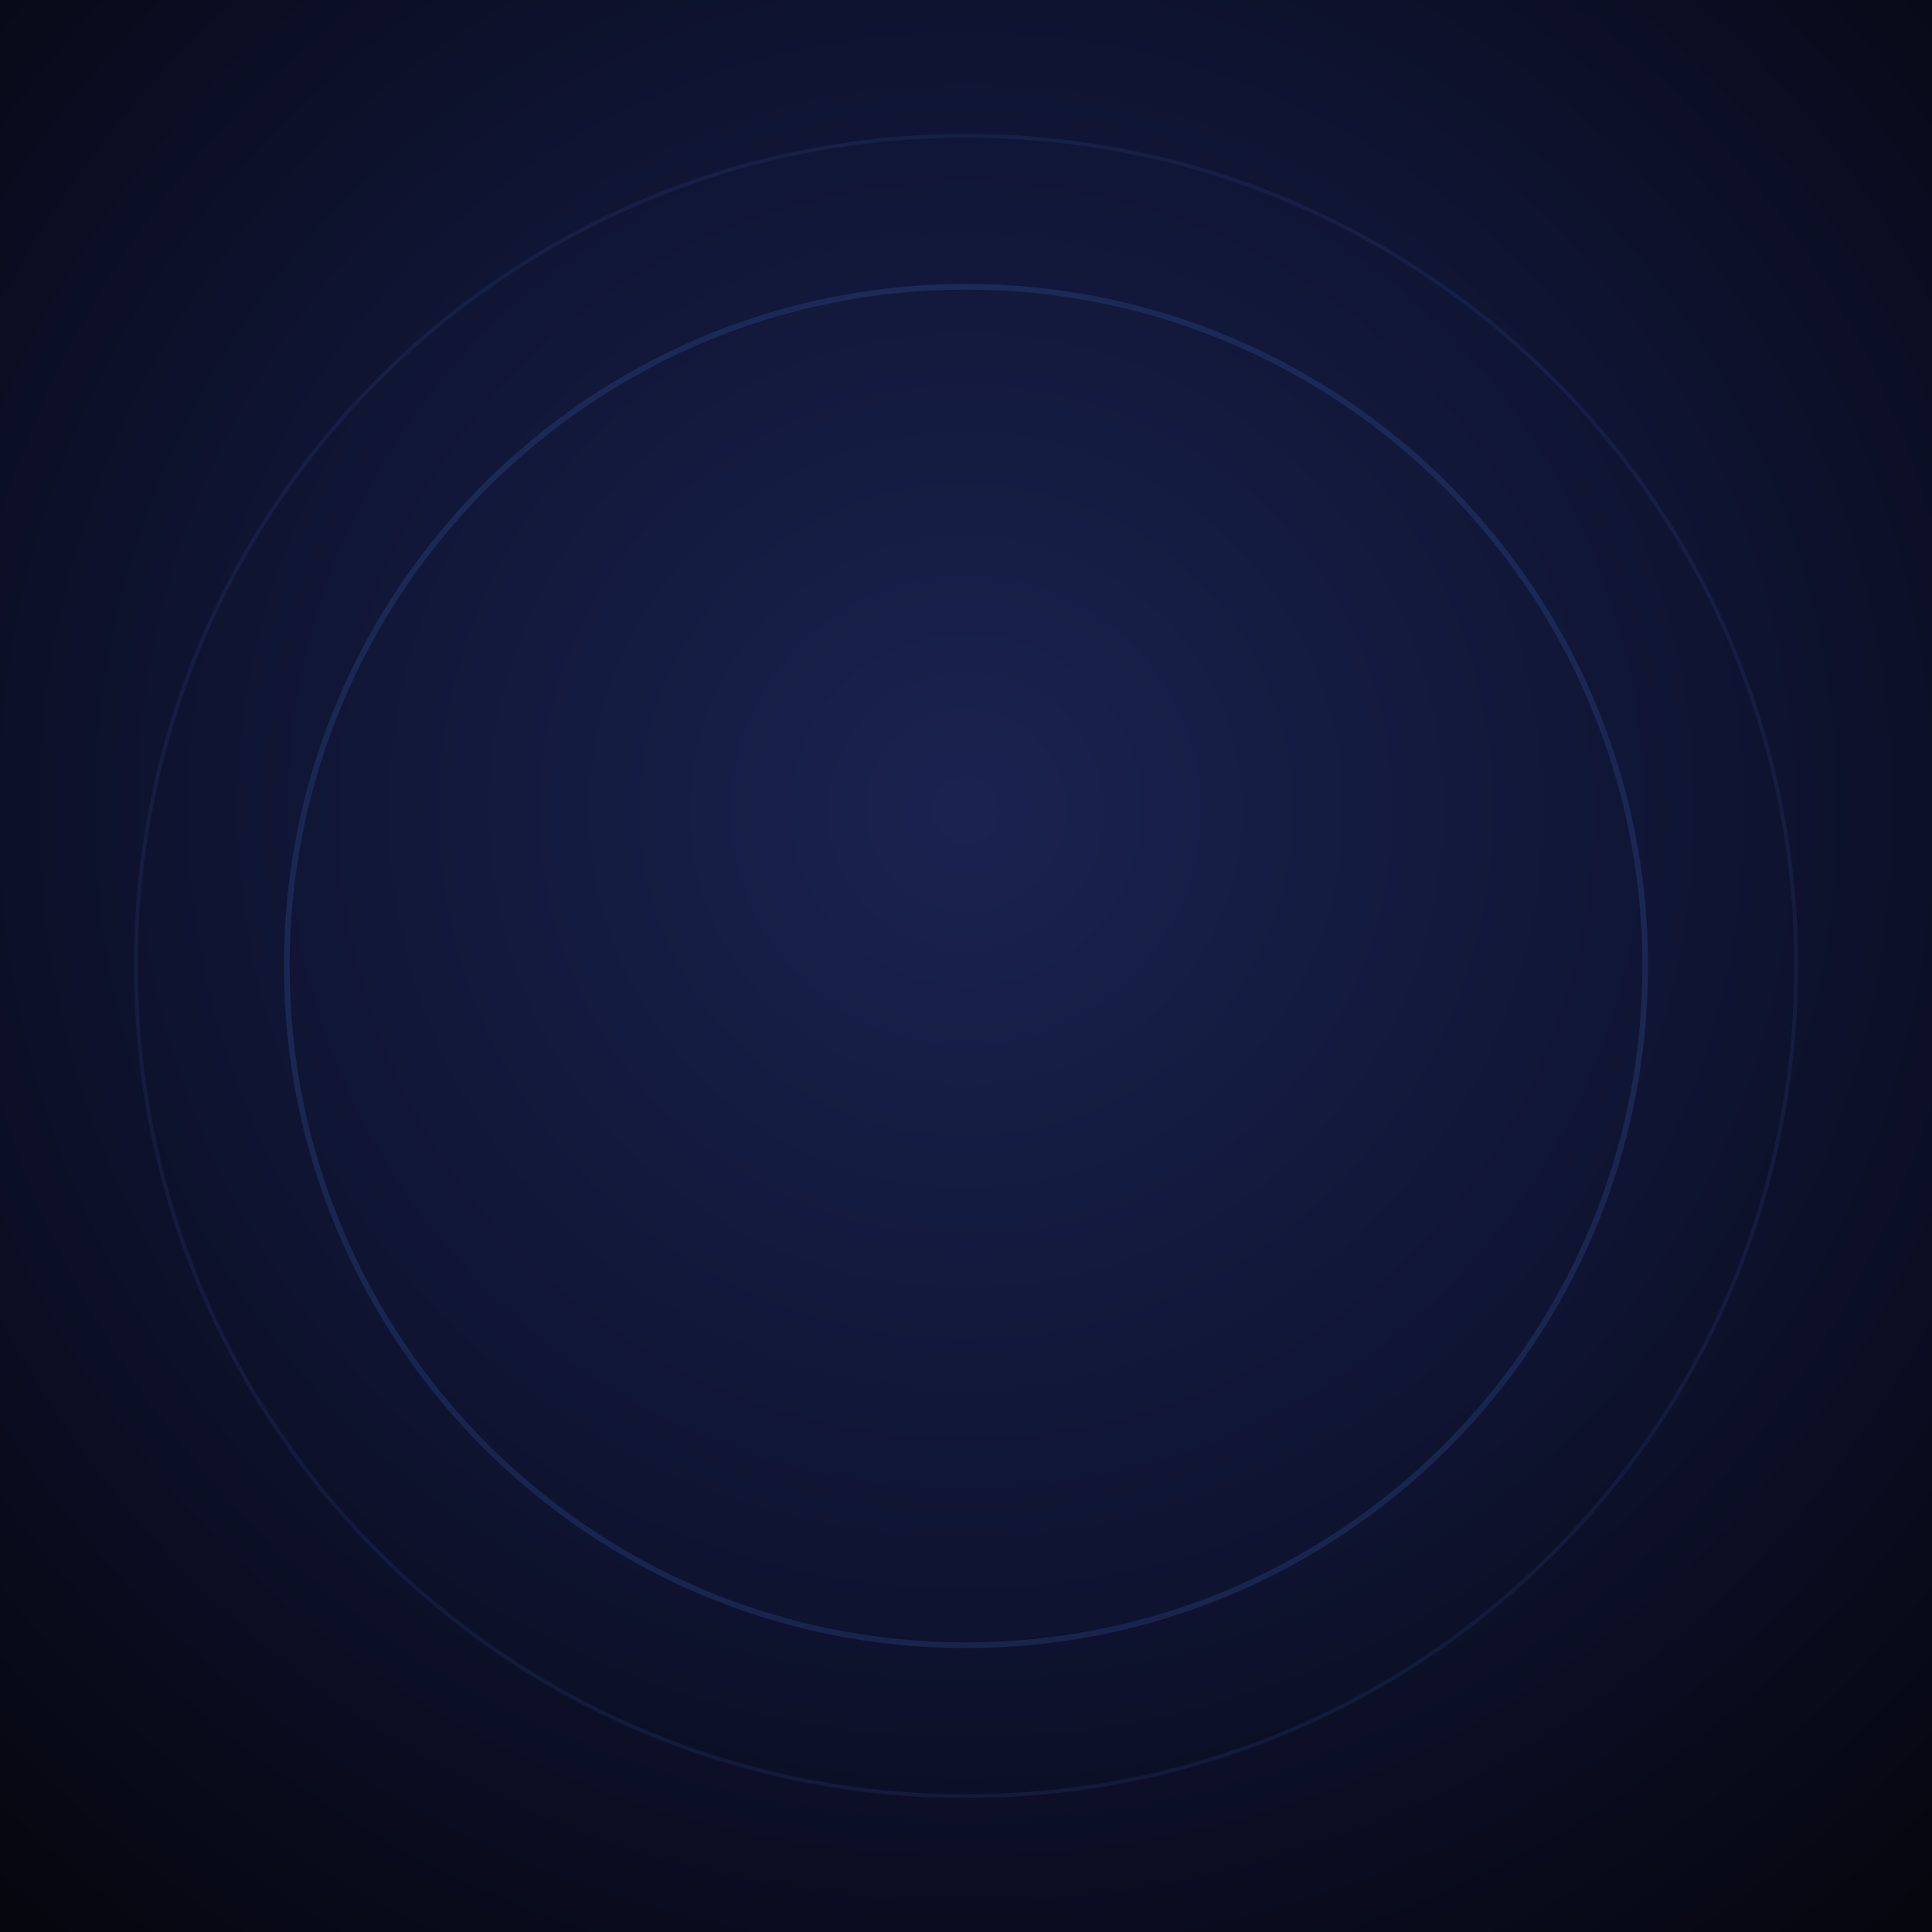
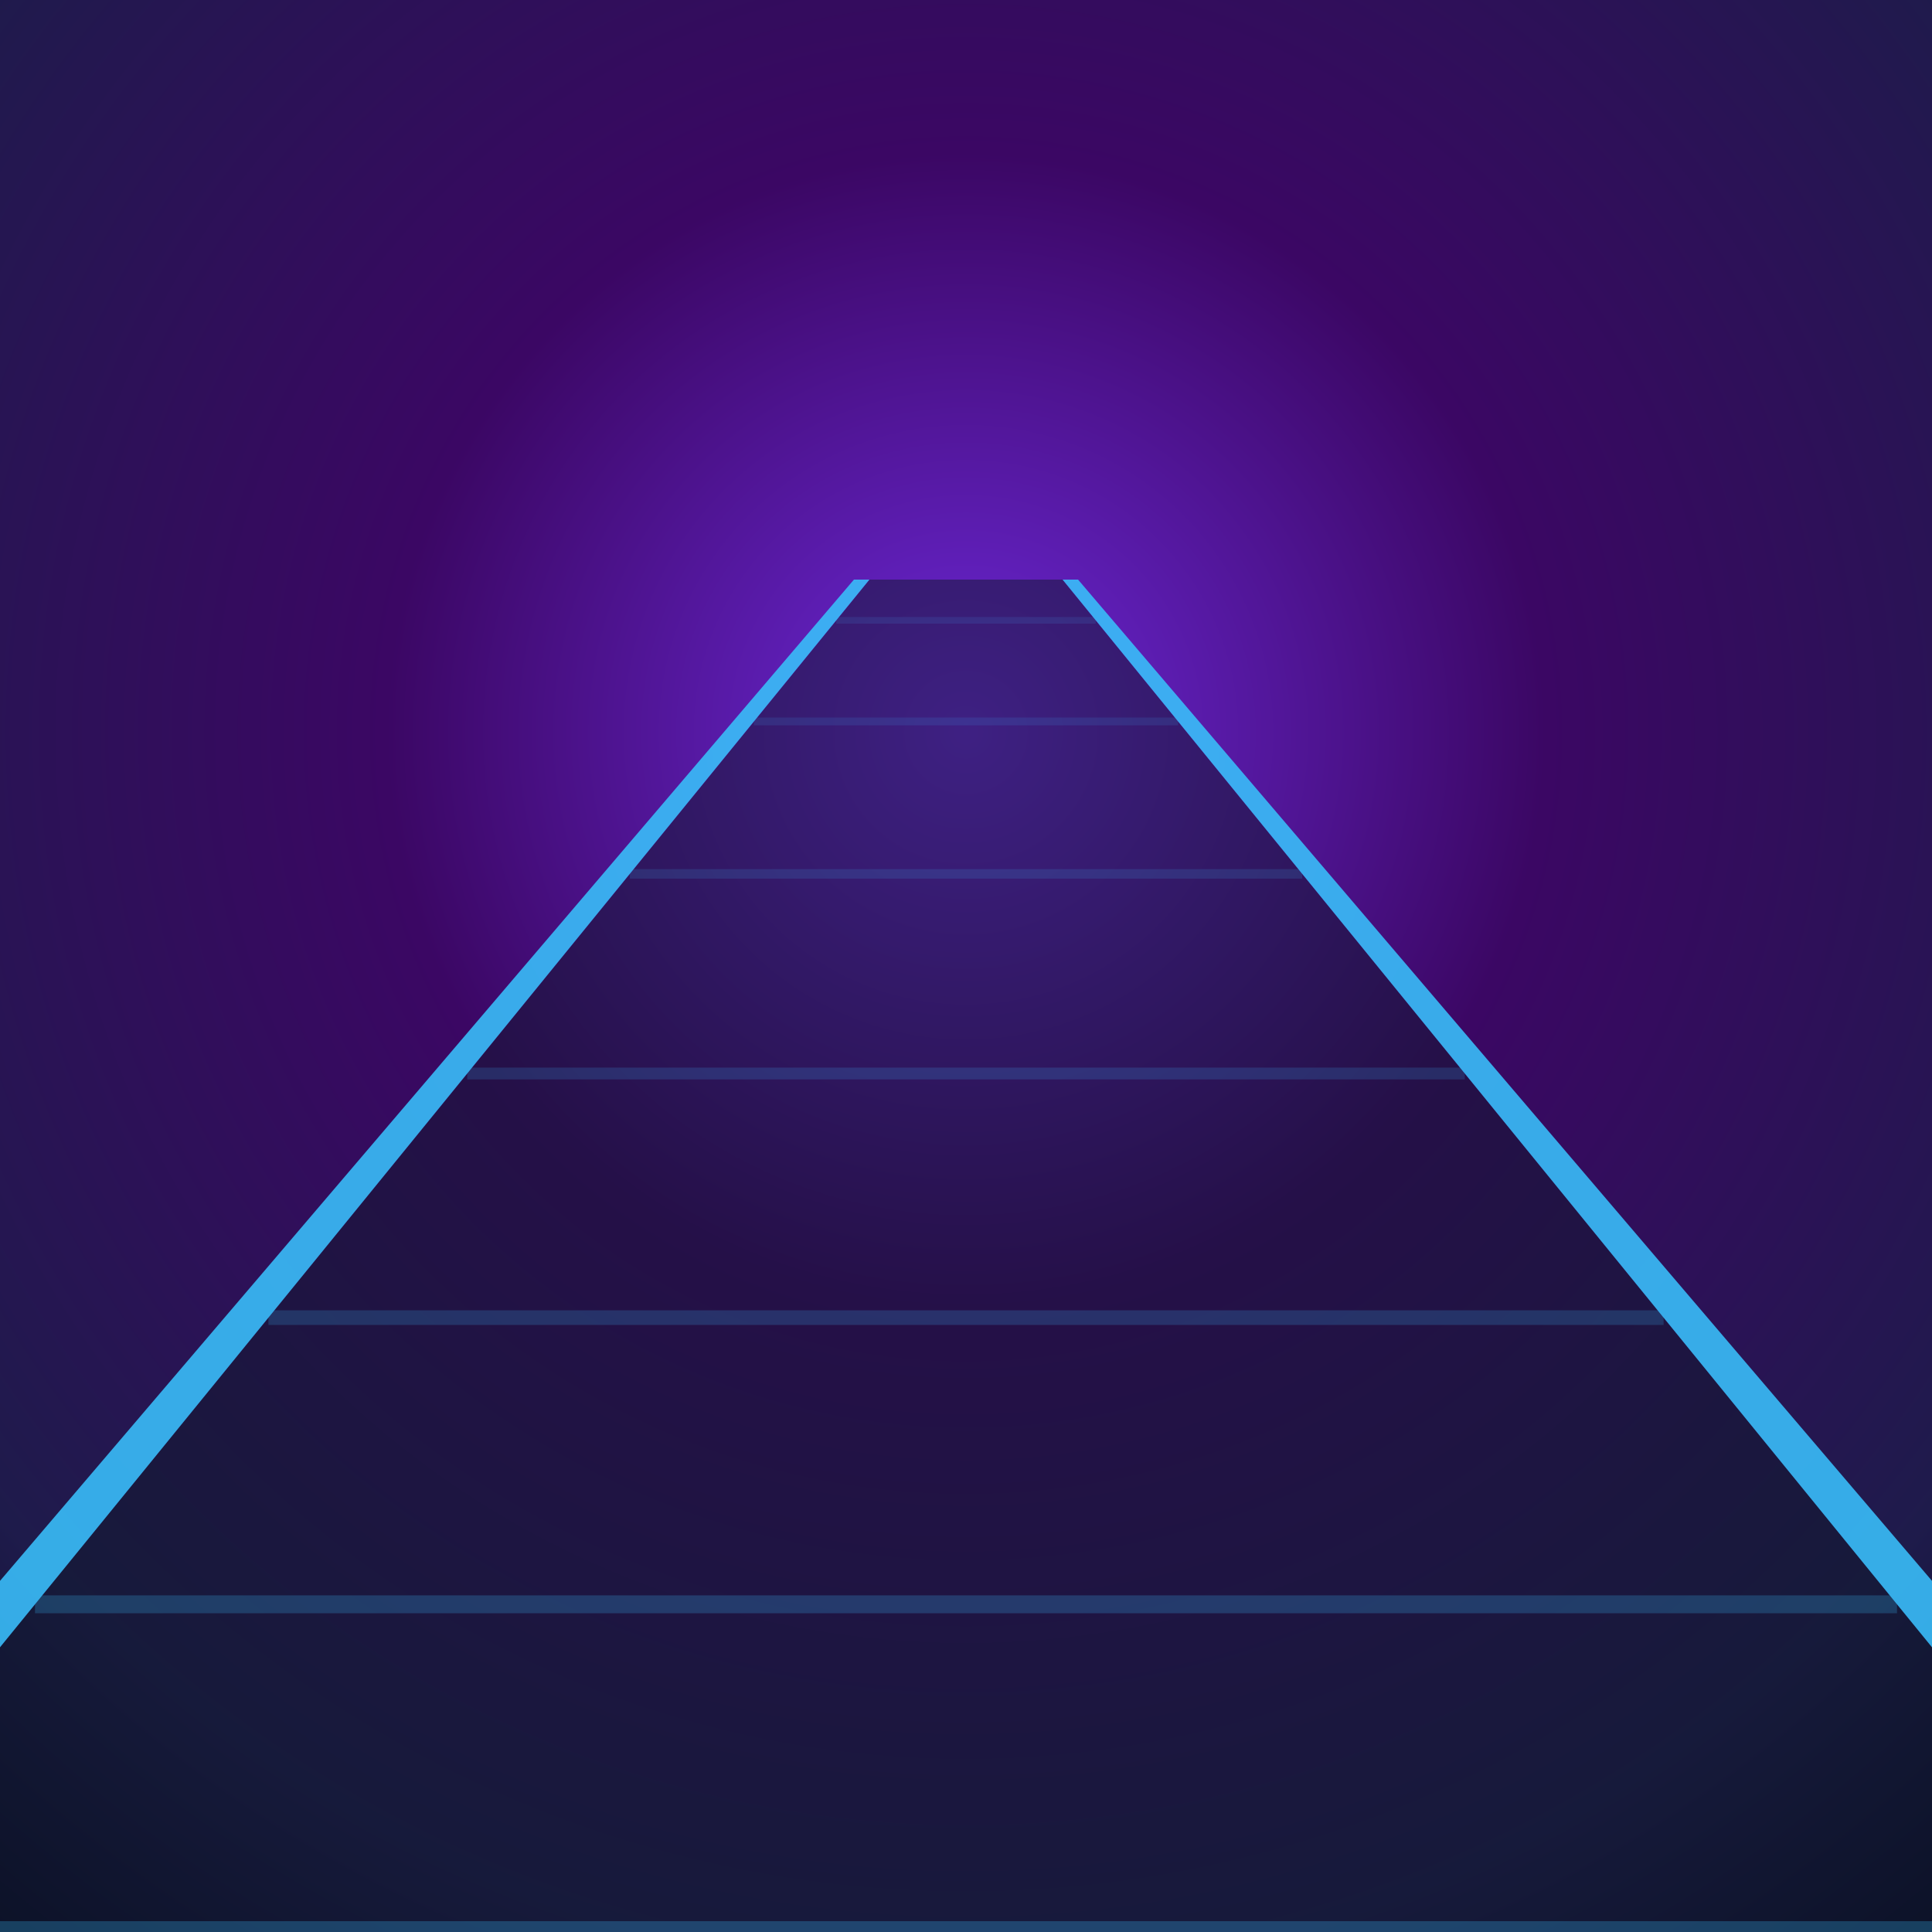
<svg xmlns="http://www.w3.org/2000/svg" width="1024" height="1024" viewBox="0 0 1024 1024">
  <defs>
-     <radialGradient id="bg" cx="50%" cy="42%" r="75%">
-       <stop offset="0%" stop-color="#1a2350" />
-       <stop offset="55%" stop-color="#0e1330" />
-       <stop offset="100%" stop-color="#06060e" />
+     <radialGradient id="abg" cx="0.5" cy="0.38" r="0.85">
+       <stop offset="0" stop-color="#6d28d9" />
+       <stop offset="0.35" stop-color="#3b0764" />
+       <stop offset="0.75" stop-color="#1e1b4b" />
+       <stop offset="1" stop-color="#020617" />
    </radialGradient>
  </defs>
-   <rect width="1024" height="1024" fill="url(#bg)" />
-   <circle cx="512" cy="512" r="360" fill="none" stroke="#3a5aaa" stroke-width="3" opacity="0.25" />
-   <circle cx="512" cy="512" r="440" fill="none" stroke="#3a5aaa" stroke-width="2" opacity="0.15" />
+   <rect width="1024" height="1024" fill="url(#abg)" />
+   <g opacity="0.9">
+     <polygon points="460.8,307.2 563.2,307.2 1146.88,1024 -122.88,1024" fill="#0f172a" opacity="0.55" />
+     <line x1="443.221" y1="328.788" x2="580.779" y2="328.788" stroke="#38bdf8" stroke-opacity="0.125" stroke-width="3.524" />
+     <line x1="399.586" y1="382.375" x2="624.414" y2="382.375" stroke="#38bdf8" stroke-opacity="0.139" stroke-width="4.136" />
+     <line x1="333.796" y1="463.17" x2="690.204" y2="463.17" stroke="#38bdf8" stroke-opacity="0.159" stroke-width="5.059" />
+     <line x1="247.64" y1="568.976" x2="776.36" y2="568.976" stroke="#38bdf8" stroke-opacity="0.186" stroke-width="6.269" />
+     <line x1="142.274" y1="698.372" x2="881.726" y2="698.372" stroke="#38bdf8" stroke-opacity="0.218" stroke-width="7.747" />
+     <line x1="18.547" y1="850.317" x2="1005.453" y2="850.317" stroke="#38bdf8" stroke-opacity="0.256" stroke-width="9.484" />
+     <line x1="-122.88" y1="1024" x2="1146.88" y2="1024" stroke="#38bdf8" stroke-opacity="0.3" stroke-width="11.469" />
+     <polygon points="460.8,307.2 452.608,307.2 -158.72,1024 -122.88,1024" fill="#38bdf8" />
+     <polygon points="563.2,307.2 571.392,307.2 1182.72,1024 1146.88,1024" fill="#38bdf8" />
+   </g>
</svg>
